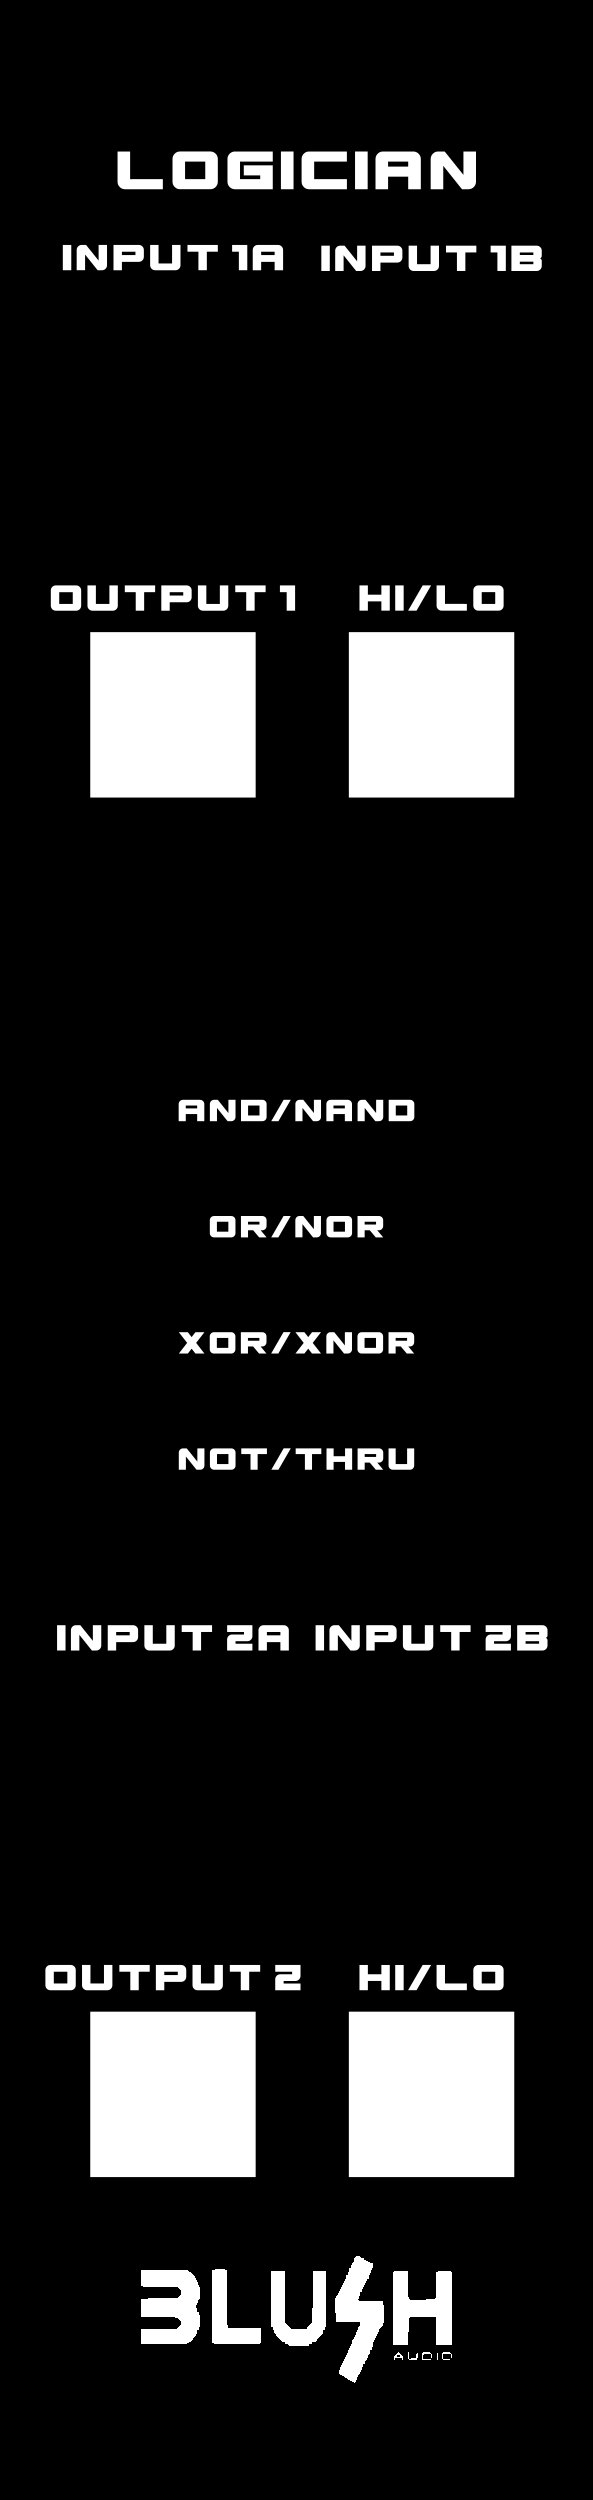
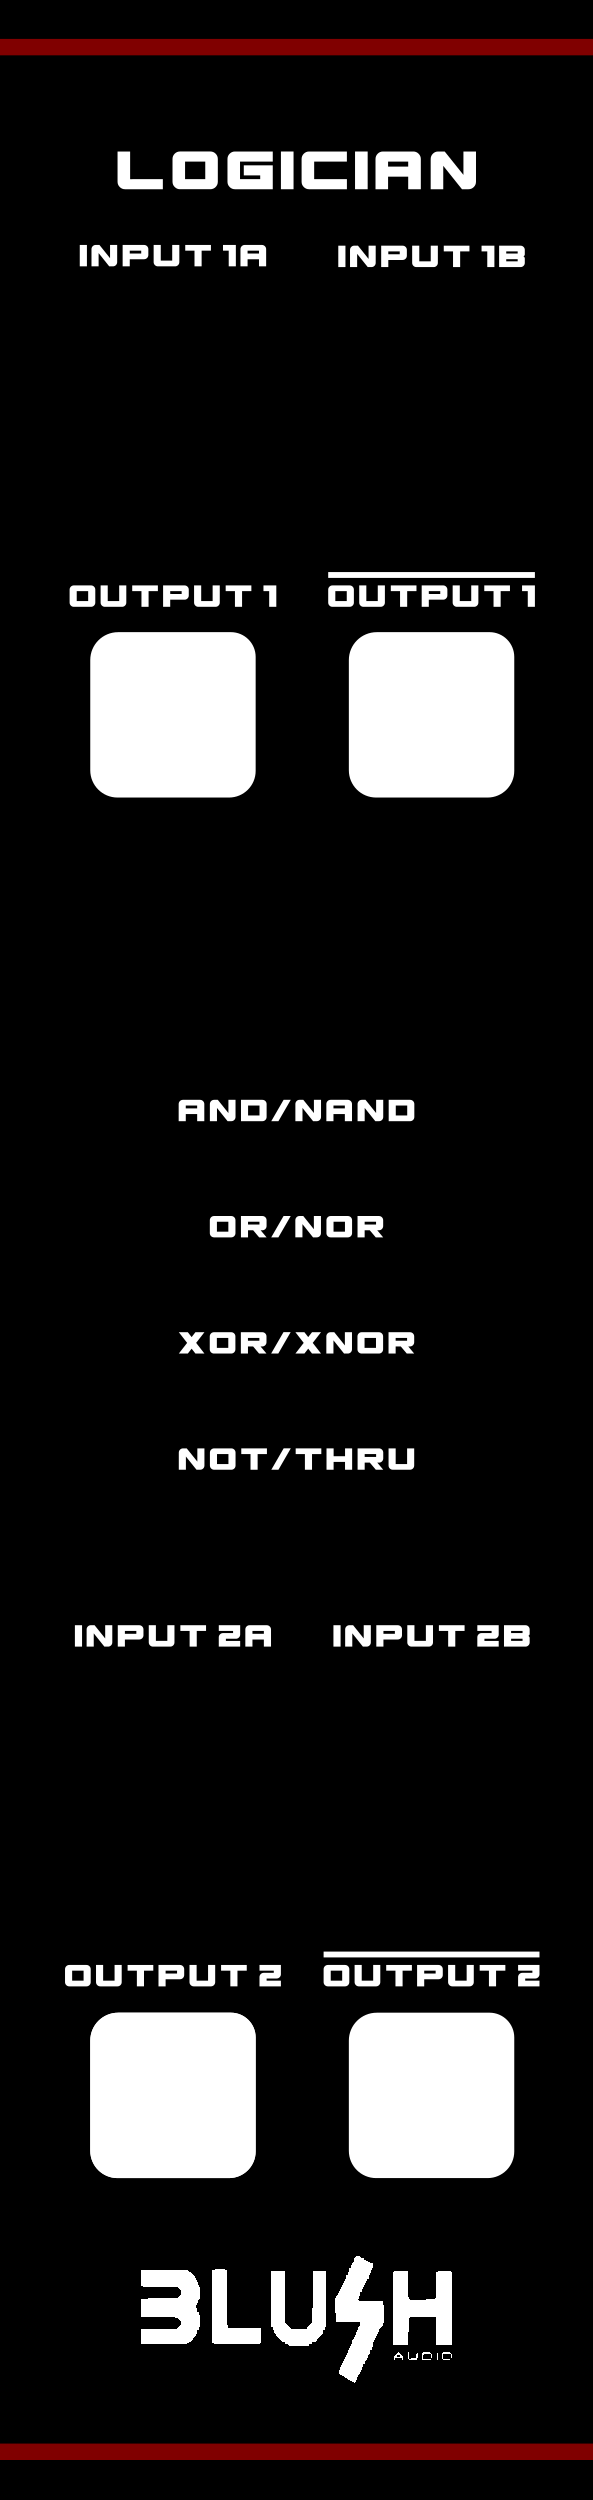
<svg xmlns="http://www.w3.org/2000/svg" width="30.48mm" height="128.5mm" viewBox="0 0 30.48 128.5" version="1.1" id="svg8">
-   <defs id="defs2" />
+   <defs id="defs2">
+     </defs>
  <g id="layer1" transform="translate(0,-168.5)" style="display:inline">
    <rect style="display:inline;opacity:1;vector-effect:none;fill:#000000;fill-opacity:1;fill-rule:evenodd;stroke:none;stroke-width:0.649;stroke-linecap:butt;stroke-linejoin:miter;stroke-miterlimit:4;stroke-dasharray:none;stroke-dashoffset:0;stroke-opacity:1;paint-order:normal" id="rect420" width="30.48" height="128.5" x="5.9211732e-17" y="168.5" />
-     <rect style="fill:#ffffff;stroke-width:0.248" id="rect30896" width="8.502" height="8.502" x="4.639" y="200.992" />
-     <rect style="fill:#ffffff;stroke-width:0.248" id="rect31060" width="8.502" height="8.502" x="4.639" y="271.9" />
-     <rect style="fill:#ffffff;stroke-width:0.248" id="rect208" width="8.502" height="8.502" x="17.931" y="200.992" />
-     <rect style="fill:#ffffff;stroke-width:0.248" id="rect210" width="8.502" height="8.502" x="17.931" y="271.9" />
+     <path style="fill:#ffffff;stroke-width:0.248" id="rect30896" width="8.502" height="8.502" x="4.639" y="200.992" d="m 6.072,200.992 h 5.795 a 1.274,1.274 45 0 1 1.274,1.274 v 5.858 a 1.37,1.37 135 0 1 -1.37,1.37 H 6.04 a 1.401,1.401 45 0 1 -1.401,-1.401 v -5.667 a 1.433,1.433 135 0 1 1.433,-1.433 z" />
+     <path style="fill:#ffffff;stroke-width:0.248" id="path416" width="8.502" height="8.502" x="17.931" y="200.992" d="m 19.364,200.992 h 5.795 a 1.274,1.274 45 0 1 1.274,1.274 v 5.858 a 1.37,1.37 135 0 1 -1.37,1.37 h -5.731 a 1.401,1.401 45 0 1 -1.401,-1.401 v -5.667 a 1.433,1.433 135 0 1 1.433,-1.433 z" />
+     <path style="fill:#ffffff;stroke-width:0.248" id="path869" width="8.502" height="8.502" x="4.639" y="271.952" d="m 6.072,271.952 h 5.795 a 1.274,1.274 45 0 1 1.274,1.274 v 5.858 a 1.37,1.37 135 0 1 -1.37,1.37 H 6.04 a 1.401,1.401 45 0 1 -1.401,-1.401 v -5.667 a 1.433,1.433 135 0 1 1.433,-1.433 z" />
+     <path style="fill:#ffffff;stroke-width:0.248" id="path875" width="8.502" height="8.502" x="4.639" y="271.952" d="m 6.072,271.952 h 5.795 a 1.274,1.274 45 0 1 1.274,1.274 v 5.858 a 1.37,1.37 135 0 1 -1.37,1.37 H 6.04 a 1.401,1.401 45 0 1 -1.401,-1.401 v -5.667 a 1.433,1.433 135 0 1 1.433,-1.433 z" />
+     <path style="fill:#ffffff;stroke-width:0.248" id="path883" width="8.502" height="8.502" x="17.931" y="271.952" d="m 19.364,271.952 h 5.795 a 1.274,1.274 45 0 1 1.274,1.274 v 5.858 a 1.37,1.37 135 0 1 -1.37,1.37 h -5.731 a 1.401,1.401 45 0 1 -1.401,-1.401 v -5.667 a 1.433,1.433 135 0 1 1.433,-1.433 z" />
+     <rect style="fill:#800000;stroke:#800000;stroke-width:0.236" id="rect1043" width="30.244" height="0.608" x="0.118" y="170.618" />
+     <rect style="fill:#800000;stroke:#800000;stroke-width:0.236" id="rect1391" width="30.244" height="0.608" x="0.118" y="294.218" />
+     <rect style="fill:#ffffff;stroke:#ffffff;stroke-width:0.109" id="rect5835" width="10.515" height="0.191" x="16.924" y="197.959" />
+     <rect style="fill:#ffffff;stroke:#ffffff;stroke-width:0.111" id="rect5977" width="10.985" height="0.189" x="16.689" y="268.867" />
  </g>
  <g id="layer3" style="display:inline">
    <g aria-label="AND/NAND" id="text3177" style="font-size:1.764px;line-height:1.25;font-family:Excluded;-inkscape-font-specification:'Excluded, Normal';stroke-width:0.265" transform="matrix(1.131794,0,0,1.131794,-2.008549,-6.85131)">
      <path d="m 10.859,56.002 q 0.079,0 0.136,0.056 0.058,0.056 0.058,0.138 v 0.776 H 10.729 v -0.323 h -0.517 v 0.323 H 9.889 v -0.776 q 0,-0.081 0.056,-0.138 0.056,-0.056 0.138,-0.056 z m -0.131,0.388 v -0.129 h -0.517 v 0.129 z" style="fill:#ffffff" id="path25748" />
      <path d="m 12.471,56.002 v 0.776 q 0,0.081 -0.056,0.138 -0.056,0.056 -0.138,0.056 h -0.166 l -0.482,-0.601 v 0.601 h -0.323 v -0.776 q 0,-0.081 0.056,-0.138 0.056,-0.056 0.138,-0.056 h 0.166 l 0.482,0.601 v -0.601 z" style="fill:#ffffff" id="path25750" />
      <path d="m 13.689,56.002 q 0.081,0 0.138,0.056 0.056,0.056 0.056,0.138 v 0.582 q 0,0.081 -0.056,0.138 -0.056,0.056 -0.138,0.056 h -0.97 v -0.97 z m -0.129,0.711 v -0.452 h -0.519 v 0.452 z" style="fill:#ffffff" id="path25752" />
      <path d="m 14.98,56 -0.561,0.972 h -0.325 l 0.561,-0.972 z" style="fill:#ffffff" id="path25754" />
      <path d="m 16.354,56.002 v 0.776 q 0,0.081 -0.056,0.138 -0.056,0.056 -0.138,0.056 H 15.994 L 15.512,56.37 v 0.601 h -0.323 v -0.776 q 0,-0.081 0.056,-0.138 0.056,-0.056 0.138,-0.056 h 0.166 l 0.482,0.601 v -0.601 z" style="fill:#ffffff" id="path25756" />
      <path d="m 17.567,56.002 q 0.079,0 0.136,0.056 0.058,0.056 0.058,0.138 v 0.776 h -0.325 v -0.323 h -0.517 v 0.323 h -0.323 v -0.776 q 0,-0.081 0.056,-0.138 0.056,-0.056 0.138,-0.056 z m -0.131,0.388 v -0.129 h -0.517 v 0.129 z" style="fill:#ffffff" id="path25758" />
      <path d="m 19.179,56.002 v 0.776 q 0,0.081 -0.056,0.138 -0.056,0.056 -0.138,0.056 h -0.166 l -0.482,-0.601 v 0.601 h -0.323 v -0.776 q 0,-0.081 0.056,-0.138 0.056,-0.056 0.138,-0.056 h 0.166 l 0.482,0.601 v -0.601 z" style="fill:#ffffff" id="path25760" />
      <path d="m 20.397,56.002 q 0.081,0 0.138,0.056 0.056,0.056 0.056,0.138 v 0.582 q 0,0.081 -0.056,0.138 -0.056,0.056 -0.138,0.056 h -0.97 v -0.97 z m -0.129,0.711 v -0.452 h -0.519 v 0.452 z" style="fill:#ffffff" id="path25762" />
    </g>
    <path d="m 18.247,284.544 c -0.035,0.042 -0.063,0.107 -0.063,0.145 0,0.038 -0.013,0.069 -0.029,0.07 -0.034,0 -0.123,0.201 -0.123,0.277 v 0.054 h -0.038 -0.038 v 0.083 0.083 h -0.038 -0.038 v 0.083 0.083 h -0.038 -0.038 v 0.061 c 0,0.034 -0.037,0.131 -0.082,0.217 -0.045,0.086 -0.147,0.294 -0.226,0.461 -0.079,0.167 -0.171,0.337 -0.204,0.377 l -0.06,0.073 0.01,0.616 0.011,0.617 0.637,0.011 0.637,0.011 -0.025,0.113 c -0.014,0.062 -0.04,0.119 -0.057,0.127 -0.018,0.008 -0.032,0.05 -0.032,0.093 v 0.079 h -0.038 -0.038 v 0.058 c 0,0.069 -0.158,0.412 -0.199,0.432 -0.016,0.008 -0.029,0.038 -0.029,0.067 0,0.029 -0.068,0.198 -0.152,0.375 -0.084,0.177 -0.152,0.347 -0.152,0.378 0,0.031 -0.013,0.056 -0.029,0.056 -0.016,0 -0.06,0.07 -0.097,0.155 -0.038,0.085 -0.11,0.239 -0.161,0.342 -0.095,0.192 -0.11,0.276 -0.07,0.39 l 0.023,0.066 h 0.064 c 0.035,0 0.081,0.016 0.1,0.036 0.052,0.051 0.55,0.337 0.588,0.337 0.034,0 0.151,-0.234 0.151,-0.302 0,-0.022 0.03,-0.071 0.067,-0.108 0.086,-0.087 0.161,-0.234 0.161,-0.314 v -0.063 h 0.038 0.038 v -0.083 -0.083 h 0.038 0.038 v -0.083 -0.083 h 0.035 c 0.041,0 0.155,-0.234 0.155,-0.317 v -0.056 h 0.038 0.038 v -0.083 -0.083 h 0.038 0.038 v -0.083 -0.083 h 0.038 0.038 v -0.097 -0.097 l 0.189,-0.405 0.189,-0.405 0.08,-0.076 0.08,-0.076 0.01,-0.406 c 0.005,-0.223 0.003,-0.494 -0.007,-0.603 l -0.017,-0.197 h -0.596 -0.597 l -0.04,-0.043 -0.04,-0.043 0.018,-0.101 0.018,-0.101 h 0.034 0.034 v -0.083 -0.083 h 0.038 0.038 l 0.004,-0.072 c 0.003,-0.04 0.053,-0.166 0.114,-0.279 0.061,-0.114 0.121,-0.24 0.134,-0.279 0.013,-0.04 0.039,-0.072 0.057,-0.072 h 0.034 v -0.058 c 0,-0.032 0.051,-0.164 0.114,-0.294 l 0.114,-0.236 v -0.099 -0.099 h -0.076 -0.076 v -0.031 c 0,-0.037 -0.185,-0.135 -0.255,-0.135 h -0.051 l -0.022,-0.062 -0.022,-0.062 h -0.07 c -0.038,0 -0.08,-0.018 -0.093,-0.041 l -0.023,-0.041 h -0.087 -0.087 l -0.063,0.076 m -7.292,0.615 -0.067,0.019 v 1.876 1.876 l 0.119,0.026 0.119,0.026 H 12.195 13.264 l 0.087,-0.025 0.087,-0.025 -0.011,-0.378 -0.011,-0.378 -0.841,-0.011 -0.841,-0.011 -0.023,-0.092 -0.023,-0.092 v -1.393 -1.393 l -0.06,-0.025 c -0.068,-0.028 -0.569,-0.026 -0.671,0.003 m -3.698,0.068 c -0.011,0.03 -0.014,0.221 -0.008,0.424 l 0.011,0.369 0.924,0.011 0.924,0.011 0.093,0.101 0.093,0.101 v 0.087 0.087 l -0.093,0.101 -0.093,0.101 -0.924,0.011 -0.924,0.011 v 0.476 0.476 l 0.929,0.011 0.929,0.011 0.087,0.089 0.087,0.089 v 0.084 0.084 l -0.102,0.116 -0.102,0.116 H 8.165 7.24 l 0.011,0.383 0.011,0.383 1.157,0.011 1.157,0.011 0.116,-0.06 c 0.185,-0.096 0.439,-0.433 0.439,-0.582 v -0.063 h 0.038 0.038 v -0.083 -0.083 h 0.038 0.038 v -0.31 -0.311 h -0.038 -0.038 v -0.083 -0.083 h -0.038 -0.038 v -0.063 c 0,-0.035 -0.021,-0.102 -0.047,-0.15 l -0.048,-0.088 0.048,-0.019 c 0.026,-0.01 0.047,-0.041 0.047,-0.069 0,-0.073 0.09,-0.273 0.123,-0.274 h 0.029 v -0.284 -0.284 l -0.151,-0.32 -0.151,-0.32 -0.104,-0.09 c -0.057,-0.049 -0.145,-0.113 -0.195,-0.141 l -0.091,-0.052 H 8.434 7.278 l -0.019,0.055 m 6.719,0.014 -0.047,0.021 v 1.402 1.402 l 0.038,0.026 0.038,0.026 v 0.08 0.08 h 0.038 0.038 v 0.062 0.062 l 0.225,0.249 0.225,0.249 h 0.06 0.06 v 0.041 0.041 h 0.074 0.074 l 0.023,0.041 0.023,0.041 h 0.508 0.508 l 0.023,-0.041 0.023,-0.041 h 0.074 0.074 v -0.041 -0.041 h 0.063 0.063 l 0.222,-0.255 0.222,-0.255 v -0.056 -0.056 h 0.038 0.038 v -0.083 -0.083 h 0.038 0.038 v -1.428 -1.428 l -0.086,-0.024 c -0.047,-0.013 -0.206,-0.018 -0.351,-0.011 l -0.265,0.012 -0.01,1.31 -0.01,1.31 -0.156,0.17 -0.156,0.17 h -0.39 -0.39 l -0.157,-0.166 -0.157,-0.166 v -1.3 -1.3 l -0.06,-0.025 c -0.071,-0.03 -0.546,-0.028 -0.614,0.003 m 6.307,0.003 -0.086,0.018 0.01,1.891 0.01,1.891 h 0.38 0.38 l 0.019,-0.69 0.019,-0.69 0.032,-0.034 0.032,-0.034 0.499,-0.014 0.499,-0.014 0.162,0.027 0.162,0.026 0.01,0.712 0.01,0.712 h 0.399 0.399 l 0.01,-1.889 0.01,-1.889 -0.119,-0.026 c -0.066,-0.014 -0.21,-0.026 -0.321,-0.026 h -0.202 l -0.097,0.04 -0.097,0.04 -0.01,0.695 -0.01,0.695 -0.646,0.011 -0.646,0.011 -0.048,-0.071 -0.048,-0.071 v -0.65 -0.65 l -0.086,-0.025 c -0.094,-0.027 -0.491,-0.025 -0.627,0.003 m 0.073,4.29 -0.12,0.135 v 0.079 0.079 l 0.046,-0.05 0.046,-0.05 h 0.163 0.163 v 0.041 c 0,0.023 0.017,0.041 0.038,0.041 h 0.038 v -0.072 -0.072 l -0.126,-0.133 -0.126,-0.133 -0.12,0.135 m 0.601,0.01 v 0.148 l 0.054,0.059 0.054,0.059 h 0.16 0.16 l 0.05,-0.072 0.05,-0.072 v -0.111 -0.111 l -0.036,-0.024 -0.036,-0.024 -0.012,0.156 -0.012,0.156 -0.18,0.013 -0.18,0.013 v -0.168 -0.168 h -0.038 -0.038 v 0.148 m 0.747,-0.12 c -0.014,0.015 -0.025,0.108 -0.025,0.207 v 0.179 h 0.212 0.212 l 0.054,-0.059 0.054,-0.059 v -0.089 -0.089 l -0.054,-0.059 -0.054,-0.059 h -0.186 c -0.102,0 -0.198,0.012 -0.212,0.028 m 0.735,0.179 v 0.212 l 0.038,-0.026 0.038,-0.026 v -0.161 -0.161 l -0.038,-0.026 -0.038,-0.026 v 0.212 m 0.313,-0.145 -0.048,0.059 v 0.087 0.087 l 0.054,0.059 0.054,0.059 h 0.157 0.157 l 0.054,-0.059 0.054,-0.059 v -0.089 -0.089 l -0.054,-0.059 -0.054,-0.059 -0.164,0.003 -0.164,0.003 -0.048,0.059 m -2.175,0.163 c 0,0.013 -0.043,0.024 -0.095,0.024 h -0.095 v -0.033 c 0,-0.018 0.02,-0.054 0.043,-0.08 l 0.043,-0.047 0.052,0.057 c 0.029,0.031 0.052,0.067 0.052,0.08 m 1.558,-0.018 v 0.124 h -0.19 -0.19 v -0.097 c 0,-0.133 0.026,-0.152 0.215,-0.152 h 0.165 v 0.124 m 1.026,0 v 0.124 h -0.19 -0.19 v -0.124 -0.124 h 0.19 0.19 v 0.124" id="gge1502" stroke="none" layerid="3" style="display:inline;fill:#ffffff;fill-opacity:1;stroke:none;stroke-width:0.254;stroke-linecap:round;stroke-linejoin:round;shape-rendering:crispEdges" transform="translate(0,-168.5)" />
    <g aria-label="Logician" id="text850" style="font-size:3.528px;line-height:1.25;font-family:Excluded;-inkscape-font-specification:'Excluded, Normal';display:inline;fill:#ffffff;stroke-width:0.265" transform="translate(-0.3348025,-164.1498)">
      <path d="m 8.705,173.358 v 0.519 H 6.765 q -0.162,0 -0.275,-0.113 -0.113,-0.113 -0.113,-0.275 v -1.552 h 0.646 v 1.422 z" style="font-size:3.528px" id="path6888" />
      <path d="m 10.885,173.358 v -0.903 H 9.847 v 0.903 z m 0.258,-1.422 q 0.162,0 0.275,0.113 0.113,0.113 0.113,0.275 v 1.164 q 0,0.162 -0.113,0.275 -0.113,0.113 -0.275,0.113 H 9.59 q -0.162,0 -0.275,-0.113 -0.113,-0.113 -0.113,-0.275 v -1.164 q 0,-0.162 0.113,-0.275 0.113,-0.113 0.275,-0.113 z" style="font-size:3.528px" id="path6890" />
      <path d="m 12.672,172.455 v 0.903 h 1.037 v -0.194 H 12.866 v -0.515 h 1.489 v 1.228 h -1.94 q -0.162,0 -0.275,-0.113 -0.113,-0.113 -0.113,-0.275 v -1.164 q 0,-0.162 0.113,-0.275 0.113,-0.113 0.275,-0.113 h 1.94 v 0.519 z" style="font-size:3.528px" id="path6892" />
      <path d="m 14.774,173.877 v -1.94 h 0.649 v 1.94 z" style="font-size:3.528px" id="path6894" />
      <path d="m 16.483,172.455 v 0.903 h 1.683 v 0.519 H 16.225 q -0.162,0 -0.275,-0.113 -0.113,-0.113 -0.113,-0.275 v -1.164 q 0,-0.162 0.113,-0.275 0.113,-0.113 0.275,-0.113 h 1.94 v 0.519 z" style="font-size:3.528px" id="path6896" />
      <path d="m 18.584,173.877 v -1.94 h 0.649 v 1.94 z" style="font-size:3.528px" id="path6898" />
      <path d="m 21.577,171.937 q 0.159,0 0.272,0.113 0.116,0.113 0.116,0.275 v 1.552 h -0.649 v -0.646 h -1.034 v 0.646 h -0.646 v -1.552 q 0,-0.162 0.113,-0.275 0.113,-0.113 0.275,-0.113 z m -0.261,0.776 v -0.258 h -1.034 v 0.258 z" style="font-size:3.528px" id="path6900" />
      <path d="m 24.801,171.937 v 1.552 q 0,0.162 -0.113,0.275 -0.113,0.113 -0.275,0.113 h -0.332 l -0.963,-1.203 v 1.203 h -0.646 v -1.552 q 0,-0.162 0.113,-0.275 0.113,-0.113 0.275,-0.113 h 0.332 l 0.963,1.203 v -1.203 z" style="font-size:3.528px" id="path6902" />
    </g>
-     <g aria-label="Input 1A" id="text9066" style="font-size:2.469px;line-height:1.25;font-family:Excluded;-inkscape-font-specification:'Excluded, Normal';display:inline;fill:#ffffff;stroke-width:0.265" transform="matrix(0.957121,0,0,0.957121,-2.899453,-172.384)">
+     <g aria-label="Input 1A" id="text9066" style="font-size:2.469px;line-height:1.25;font-family:Excluded;-inkscape-font-specification:'Excluded, Normal';display:inline;fill:#ffffff;stroke-width:0.265" transform="matrix(0.8098716,0,0,0.8098716,-1.08569,-143.9265)">
      <path d="m 6.403,194.619 v -1.358 h 0.454 v 1.358 z" style="font-size:2.469px" id="path12895" />
      <path d="m 8.777,193.261 v 1.087 q 0,0.114 -0.079,0.193 -0.079,0.079 -0.193,0.079 H 8.273 L 7.599,193.777 v 0.842 H 7.147 v -1.087 q 0,-0.114 0.079,-0.193 0.079,-0.079 0.193,-0.079 h 0.232 l 0.674,0.842 v -0.842 z" style="font-size:2.469px" id="path12897" />
      <path d="m 10.483,193.261 q 0.114,0 0.193,0.079 0.079,0.079 0.079,0.193 v 0.363 q 0,0.111 -0.079,0.193 -0.079,0.079 -0.193,0.079 H 9.576 v 0.452 H 9.124 v -1.358 z m -0.18,0.543 V 193.624 H 9.576 v 0.18 z" style="font-size:2.469px" id="path12899" />
      <path d="m 12.722,193.261 v 1.087 q 0,0.114 -0.079,0.193 -0.079,0.079 -0.193,0.079 H 11.364 q -0.114,0 -0.193,-0.079 -0.079,-0.079 -0.079,-0.193 v -1.087 h 0.452 v 0.995 h 0.726 v -0.995 z" style="font-size:2.469px" id="path12901" />
      <path d="m 14.727,193.261 v 0.363 h -0.59 v 0.995 h -0.452 v -0.995 h -0.588 v -0.363 z" style="font-size:2.469px" id="path12903" />
      <path d="m 16.309,193.261 v 1.358 h -0.452 v -0.995 h -0.363 v -0.363 z" style="font-size:2.469px" id="path12905" />
      <path d="m 17.961,193.261 q 0.111,0 0.19,0.079 0.081,0.079 0.081,0.193 v 1.087 h -0.454 v -0.452 h -0.724 v 0.452 h -0.452 v -1.087 q 0,-0.114 0.079,-0.193 0.079,-0.079 0.193,-0.079 z m -0.183,0.543 v -0.18 h -0.724 v 0.18 z" style="font-size:2.469px" id="path12907" />
    </g>
-     <g aria-label="Input 1B" id="text15010" style="font-size:2.469px;line-height:1.25;font-family:Excluded;-inkscape-font-specification:'Excluded, Normal';fill:#ffffff;stroke-width:0.265" transform="matrix(0.9571506,0,0,0.9571506,0.9504724,0.5410929)">
+     <g aria-label="Input 1B" id="text15010" style="font-size:2.469px;line-height:1.25;font-family:Excluded;-inkscape-font-specification:'Excluded, Normal';fill:#ffffff;stroke-width:0.265" transform="matrix(0.8098966,0,0,0.8098966,4.216811,2.400583)">
      <path d="m 16.263,13.986 v -1.358 h 0.454 v 1.358 z" id="path31112" />
      <path d="m 18.637,12.628 v 1.087 q 0,0.114 -0.079,0.193 -0.079,0.079 -0.193,0.079 h -0.232 l -0.674,-0.842 v 0.842 H 17.007 V 12.899 q 0,-0.114 0.079,-0.193 0.079,-0.079 0.193,-0.079 h 0.232 l 0.674,0.842 v -0.842 z" id="path31114" />
      <path d="m 20.343,12.628 q 0.114,0 0.193,0.079 0.079,0.079 0.079,0.193 v 0.363 q 0,0.111 -0.079,0.193 -0.079,0.079 -0.193,0.079 h -0.906 v 0.452 h -0.452 v -1.358 z m -0.18,0.543 v -0.18 h -0.726 v 0.18 z" id="path31116" />
      <path d="m 22.582,12.628 v 1.087 q 0,0.114 -0.079,0.193 -0.079,0.079 -0.193,0.079 h -1.087 q -0.114,0 -0.193,-0.079 -0.079,-0.079 -0.079,-0.193 v -1.087 h 0.452 v 0.995 H 22.13 v -0.995 z" id="path31118" />
      <path d="m 24.587,12.628 v 0.363 h -0.59 v 0.995 h -0.452 v -0.995 h -0.588 v -0.363 z" id="path31120" />
      <path d="m 26.17,12.628 v 1.358 h -0.452 v -0.995 h -0.363 v -0.363 z" id="path31122" />
      <path d="m 27.828,12.628 q 0.114,0 0.193,0.079 0.079,0.079 0.079,0.193 v 0.279 q 0,0.04 -0.027,0.079 -0.025,0.037 -0.064,0.049 0.04,0.012 0.064,0.052 0.027,0.037 0.027,0.077 v 0.279 q 0,0.114 -0.079,0.193 -0.079,0.079 -0.193,0.079 h -1.358 v -1.358 z m -0.18,0.995 v -0.136 h -0.726 v 0.136 z m 0,-0.496 v -0.136 h -0.726 v 0.136 z" id="path31124" />
    </g>
-     <g aria-label="Hi/Lo" id="text19086" style="font-size:2.469px;line-height:1.25;font-family:Excluded;-inkscape-font-specification:'Excluded, Normal';fill:#ffffff;stroke-width:0.265" transform="matrix(0.955418,0,0,0.955418,0.988905,1.341376)">
-       <path d="m 19.934,30.09 v 1.358 h -0.452 v -0.499 h -0.726 v 0.499 h -0.452 v -1.358 h 0.452 v 0.499 h 0.726 v -0.499 z" id="path31127" />
-       <path d="m 20.227,31.448 v -1.358 h 0.454 v 1.358 z" id="path31129" />
-       <path d="m 22.159,30.088 -0.785,1.361 h -0.454 l 0.785,-1.361 z" id="path31131" />
-       <path d="m 24.082,31.085 v 0.363 h -1.358 q -0.114,0 -0.193,-0.079 -0.079,-0.079 -0.079,-0.193 v -1.087 h 0.452 v 0.995 z" id="path31133" />
-       <path d="m 25.607,31.085 v -0.632 h -0.726 v 0.632 z m 0.18,-0.995 q 0.114,0 0.193,0.079 0.079,0.079 0.079,0.193 v 0.815 q 0,0.114 -0.079,0.193 -0.079,0.079 -0.193,0.079 h -1.087 q -0.114,0 -0.193,-0.079 -0.079,-0.079 -0.079,-0.193 v -0.815 q 0,-0.114 0.079,-0.193 0.079,-0.079 0.193,-0.079 z" id="path31135" />
-     </g>
-     <g aria-label="Output 1" id="text22428" style="font-size:2.469px;line-height:1.25;font-family:Excluded;-inkscape-font-specification:'Excluded, Normal';fill:#ffffff;stroke-width:0.265" transform="matrix(0.9571548,0,0,0.9571548,0.3808938,1.289224)">
+     <g aria-label="Output 1" id="text22428" style="font-size:2.469px;line-height:1.25;font-family:Excluded;-inkscape-font-specification:'Excluded, Normal';fill:#ffffff;stroke-width:0.265" transform="matrix(0.8099002,0,0,0.8099002,1.689988,5.720158)">
      <path d="M 3.509,31.085 V 30.453 H 2.783 v 0.632 z m 0.18,-0.995 q 0.114,0 0.193,0.079 0.079,0.079 0.079,0.193 v 0.815 q 0,0.114 -0.079,0.193 -0.079,0.079 -0.193,0.079 H 2.603 q -0.114,0 -0.193,-0.079 -0.079,-0.079 -0.079,-0.193 v -0.815 q 0,-0.114 0.079,-0.193 0.079,-0.079 0.193,-0.079 z" id="path31138" />
      <path d="m 5.929,30.09 v 1.087 q 0,0.114 -0.079,0.193 -0.079,0.079 -0.193,0.079 H 4.571 q -0.114,0 -0.193,-0.079 -0.079,-0.079 -0.079,-0.193 v -1.087 h 0.452 v 0.995 H 5.477 v -0.995 z" id="path31140" />
      <path d="m 7.933,30.09 v 0.363 H 7.343 v 0.995 H 6.891 V 30.453 H 6.304 v -0.363 z" id="path31142" />
      <path d="m 9.622,30.09 q 0.114,0 0.193,0.079 0.079,0.079 0.079,0.193 v 0.363 q 0,0.111 -0.079,0.193 -0.079,0.079 -0.193,0.079 H 8.716 v 0.452 H 8.264 V 30.09 Z M 9.442,30.634 V 30.453 H 8.716 v 0.18 z" id="path31144" />
      <path d="m 11.861,30.09 v 1.087 q 0,0.114 -0.079,0.193 -0.079,0.079 -0.193,0.079 h -1.087 q -0.114,0 -0.193,-0.079 -0.079,-0.079 -0.079,-0.193 v -1.087 h 0.452 v 0.995 h 0.726 v -0.995 z" id="path31146" />
      <path d="m 13.866,30.09 v 0.363 h -0.59 v 0.995 h -0.452 v -0.995 h -0.588 v -0.363 z" id="path31148" />
      <path d="m 15.449,30.09 v 1.358 h -0.452 v -0.995 h -0.363 v -0.363 z" id="path31150" />
    </g>
-     <g aria-label="Input 2A" id="text24828" style="font-size:2.469px;line-height:1.25;font-family:Excluded;-inkscape-font-specification:'Excluded, Normal';fill:#ffffff;stroke-width:0.265" transform="matrix(0.9571548,0,0,0.9571548,0.3808948,3.579124)">
+     <g aria-label="Input 2A" id="text24828" style="font-size:2.469px;line-height:1.25;font-family:Excluded;-inkscape-font-specification:'Excluded, Normal';fill:#ffffff;stroke-width:0.265" transform="matrix(0.8099002,0,0,0.8099002,1.689989,15.88021)">
      <path d="m 2.667,84.894 v -1.358 h 0.454 v 1.358 z" id="path31153" />
      <path d="m 5.04,83.536 v 1.087 q 0,0.114 -0.079,0.193 -0.079,0.079 -0.193,0.079 H 4.537 L 3.863,84.052 v 0.842 H 3.411 v -1.087 q 0,-0.114 0.079,-0.193 0.079,-0.079 0.193,-0.079 h 0.232 l 0.674,0.842 v -0.842 z" id="path31155" />
      <path d="m 6.746,83.536 q 0.114,0 0.193,0.079 0.079,0.079 0.079,0.193 v 0.363 q 0,0.111 -0.079,0.193 -0.079,0.079 -0.193,0.079 H 5.84 v 0.452 H 5.388 V 83.536 Z M 6.566,84.079 V 83.899 H 5.84 v 0.18 z" id="path31157" />
      <path d="m 8.986,83.536 v 1.087 q 0,0.114 -0.079,0.193 -0.079,0.079 -0.193,0.079 H 7.627 q -0.114,0 -0.193,-0.079 -0.079,-0.079 -0.079,-0.193 v -1.087 h 0.452 v 0.995 h 0.726 v -0.995 z" id="path31159" />
      <path d="m 10.99,83.536 v 0.363 H 10.4 v 0.995 H 9.948 V 83.899 H 9.36 v -0.363 z" id="path31161" />
      <path d="m 13.156,83.536 v 0.588 q 0,0.114 -0.081,0.193 -0.079,0.079 -0.19,0.079 h -0.635 v 0.136 h 0.906 v 0.363 h -1.358 v -0.588 q 0,-0.114 0.079,-0.193 0.079,-0.079 0.193,-0.079 h 0.635 v -0.136 h -0.906 v -0.363 z" id="path31163" />
      <path d="m 14.842,83.536 q 0.111,0 0.19,0.079 0.081,0.079 0.081,0.193 v 1.087 H 14.659 v -0.452 h -0.724 v 0.452 h -0.452 v -1.087 q 0,-0.114 0.079,-0.193 0.079,-0.079 0.193,-0.079 z m -0.183,0.543 v -0.18 h -0.724 v 0.18 z" id="path31165" />
    </g>
-     <g aria-label="Input 2B" id="text27816" style="font-size:2.469px;line-height:1.25;font-family:Excluded;-inkscape-font-specification:'Excluded, Normal';fill:#ffffff;stroke-width:0.265" transform="matrix(0.9571506,0,0,0.9571506,0.9504733,3.579477)">
+     <g aria-label="Input 2B" id="text27816" style="font-size:2.469px;line-height:1.25;font-family:Excluded;-inkscape-font-specification:'Excluded, Normal';fill:#ffffff;stroke-width:0.265" transform="matrix(0.8098966,0,0,0.8098966,4.216812,15.88051)">
      <path d="m 15.955,84.894 v -1.358 h 0.454 v 1.358 z" id="path31168" />
      <path d="m 18.328,83.536 v 1.087 q 0,0.114 -0.079,0.193 -0.079,0.079 -0.193,0.079 H 17.825 L 17.151,84.052 v 0.842 h -0.452 v -1.087 q 0,-0.114 0.079,-0.193 0.079,-0.079 0.193,-0.079 h 0.232 l 0.674,0.842 v -0.842 z" id="path31170" />
      <path d="m 20.034,83.536 q 0.114,0 0.193,0.079 0.079,0.079 0.079,0.193 v 0.363 q 0,0.111 -0.079,0.193 -0.079,0.079 -0.193,0.079 h -0.906 v 0.452 h -0.452 v -1.358 z m -0.18,0.543 v -0.18 h -0.726 v 0.18 z" id="path31172" />
      <path d="m 22.274,83.536 v 1.087 q 0,0.114 -0.079,0.193 -0.079,0.079 -0.193,0.079 h -1.087 q -0.114,0 -0.193,-0.079 -0.079,-0.079 -0.079,-0.193 V 83.536 H 21.096 v 0.995 h 0.726 v -0.995 z" id="path31174" />
      <path d="m 24.278,83.536 v 0.363 h -0.59 v 0.995 h -0.452 v -0.995 h -0.588 v -0.363 z" id="path31176" />
      <path d="m 26.444,83.536 v 0.588 q 0,0.114 -0.081,0.193 -0.079,0.079 -0.19,0.079 h -0.635 v 0.136 h 0.906 v 0.363 h -1.358 v -0.588 q 0,-0.114 0.079,-0.193 0.079,-0.079 0.193,-0.079 h 0.635 v -0.136 h -0.906 v -0.363 z" id="path31178" />
      <path d="m 28.137,83.536 q 0.114,0 0.193,0.079 0.079,0.079 0.079,0.193 v 0.279 q 0,0.04 -0.027,0.079 -0.025,0.037 -0.064,0.049 0.04,0.012 0.064,0.052 0.027,0.037 0.027,0.077 v 0.279 q 0,0.114 -0.079,0.193 -0.079,0.079 -0.193,0.079 h -1.358 v -1.358 z m -0.18,0.995 v -0.136 h -0.726 v 0.136 z m 0,-0.496 v -0.136 h -0.726 v 0.136 z" id="path31180" />
    </g>
-     <g aria-label="Output 2" id="text28832" style="font-size:2.469px;line-height:1.25;font-family:Excluded;-inkscape-font-specification:'Excluded, Normal';fill:#ffffff;stroke-width:0.265" transform="matrix(0.9571562,0,0,0.9571562,0.3808803,4.327167)">
+     <g aria-label="Output 2" id="text28832" style="font-size:2.469px;line-height:1.25;font-family:Excluded;-inkscape-font-specification:'Excluded, Normal';fill:#ffffff;stroke-width:0.265" transform="matrix(0.8099014,0,0,0.8099014,1.689976,19.19971)">
      <path d="M 3.218,101.994 V 101.362 H 2.492 v 0.632 z m 0.18,-0.995 q 0.114,0 0.193,0.079 0.079,0.079 0.079,0.193 v 0.815 q 0,0.114 -0.079,0.193 -0.079,0.079 -0.193,0.079 H 2.312 q -0.114,0 -0.193,-0.079 -0.079,-0.079 -0.079,-0.193 v -0.815 q 0,-0.114 0.079,-0.193 0.079,-0.079 0.193,-0.079 z" id="path31194" />
      <path d="m 5.637,100.999 v 1.087 q 0,0.114 -0.079,0.193 -0.079,0.079 -0.193,0.079 H 4.279 q -0.114,0 -0.193,-0.079 -0.079,-0.079 -0.079,-0.193 v -1.087 h 0.452 v 0.995 H 5.185 v -0.995 z" id="path31196" />
      <path d="m 7.642,100.999 v 0.363 H 7.052 v 0.995 H 6.6 V 101.362 H 6.012 v -0.363 z" id="path31198" />
      <path d="m 9.331,100.999 q 0.114,0 0.193,0.079 0.079,0.079 0.079,0.193 v 0.363 q 0,0.111 -0.079,0.193 -0.079,0.079 -0.193,0.079 H 8.424 v 0.452 H 7.972 V 100.999 Z M 9.15,101.542 V 101.362 H 8.424 v 0.18 z" id="path31200" />
      <path d="m 11.57,100.999 v 1.087 q 0,0.114 -0.079,0.193 -0.079,0.079 -0.193,0.079 H 10.212 q -0.114,0 -0.193,-0.079 -0.079,-0.079 -0.079,-0.193 v -1.087 h 0.452 v 0.995 h 0.726 v -0.995 z" id="path31202" />
      <path d="m 13.574,100.999 v 0.363 h -0.59 v 0.995 h -0.452 v -0.995 h -0.588 v -0.363 z" id="path31204" />
      <path d="m 15.74,100.999 v 0.588 q 0,0.114 -0.081,0.193 -0.079,0.079 -0.19,0.079 h -0.635 v 0.136 h 0.906 v 0.363 h -1.358 v -0.588 q 0,-0.114 0.079,-0.193 0.079,-0.079 0.193,-0.079 h 0.635 v -0.136 h -0.906 v -0.363 z" id="path31206" />
-     </g>
-     <g aria-label="Hi/Lo" id="text30826" style="font-size:2.469px;line-height:1.25;font-family:Excluded;-inkscape-font-specification:'Excluded, Normal';fill:#ffffff;stroke-width:0.265" transform="matrix(0.9554187,0,0,0.9554187,0.9888895,4.502599)">
-       <path d="m 19.934,101 v 1.358 h -0.452 v -0.499 h -0.726 v 0.499 h -0.452 v -1.358 h 0.452 v 0.499 h 0.726 v -0.499 z" id="path31183" />
-       <path d="m 20.227,102.358 v -1.358 h 0.454 v 1.358 z" id="path31185" />
-       <path d="m 22.159,100.997 -0.785,1.361 h -0.454 l 0.785,-1.361 z" id="path31187" />
-       <path d="m 24.082,101.995 v 0.363 h -1.358 q -0.114,0 -0.193,-0.079 -0.079,-0.079 -0.079,-0.193 v -1.087 h 0.452 v 0.995 z" id="path31189" />
-       <path d="m 25.607,101.995 v -0.632 h -0.726 v 0.632 z m 0.18,-0.995 q 0.114,0 0.193,0.079 0.079,0.079 0.079,0.193 v 0.815 q 0,0.114 -0.079,0.193 -0.079,0.079 -0.193,0.079 h -1.087 q -0.114,0 -0.193,-0.079 -0.079,-0.079 -0.079,-0.193 v -0.815 q 0,-0.114 0.079,-0.193 0.079,-0.079 0.193,-0.079 z" id="path31191" />
    </g>
    <g aria-label="OR/NOR" id="text14353" style="font-size:1.764px;line-height:1.25;font-family:Excluded;-inkscape-font-specification:'Excluded, Normal';stroke-width:0.265" transform="matrix(1.1318,0,0,1.1318,-2.008635,-6.398395)">
      <path d="m 12.145,61.589 v -0.452 h -0.519 v 0.452 z m 0.129,-0.711 q 0.081,0 0.138,0.056 0.056,0.056 0.056,0.138 v 0.582 q 0,0.081 -0.056,0.138 -0.056,0.056 -0.138,0.056 h -0.776 q -0.081,0 -0.138,-0.056 -0.056,-0.056 -0.056,-0.138 v -0.582 q 0,-0.081 0.056,-0.138 0.056,-0.056 0.138,-0.056 z" style="fill:#ffffff" id="path25765" />
      <path d="m 13.687,60.878 q 0.081,0 0.138,0.056 0.056,0.056 0.056,0.138 v 0.259 q 0,0.079 -0.056,0.138 -0.056,0.056 -0.138,0.056 h -0.076 l 0.27,0.323 h -0.337 l -0.272,-0.323 h -0.233 v 0.323 H 12.717 v -0.97 z m -0.129,0.388 v -0.129 h -0.519 v 0.129 z" style="fill:#ffffff" id="path25767" />
      <path d="m 14.978,60.876 -0.561,0.972 h -0.325 l 0.561,-0.972 z" style="fill:#ffffff" id="path25769" />
      <path d="m 16.351,60.878 v 0.776 q 0,0.081 -0.056,0.138 -0.056,0.056 -0.138,0.056 h -0.166 L 15.51,61.246 v 0.601 h -0.323 v -0.776 q 0,-0.081 0.056,-0.138 0.056,-0.056 0.138,-0.056 h 0.166 l 0.482,0.601 v -0.601 z" style="fill:#ffffff" id="path25771" />
      <path d="M 17.441,61.589 V 61.137 H 16.922 v 0.452 z m 0.129,-0.711 q 0.081,0 0.138,0.056 0.056,0.056 0.056,0.138 v 0.582 q 0,0.081 -0.056,0.138 -0.056,0.056 -0.138,0.056 h -0.776 q -0.081,0 -0.138,-0.056 -0.056,-0.056 -0.056,-0.138 v -0.582 q 0,-0.081 0.056,-0.138 0.056,-0.056 0.138,-0.056 z" style="fill:#ffffff" id="path25773" />
      <path d="m 18.982,60.878 q 0.081,0 0.138,0.056 0.056,0.056 0.056,0.138 v 0.259 q 0,0.079 -0.056,0.138 -0.056,0.056 -0.138,0.056 h -0.076 l 0.27,0.323 h -0.337 L 18.567,61.525 H 18.335 v 0.323 H 18.012 V 60.878 Z M 18.853,61.266 V 61.137 H 18.335 v 0.129 z" style="fill:#ffffff" id="path25775" />
    </g>
    <g aria-label="XOR/XNOR" id="text21297" style="font-size:1.764px;line-height:1.25;font-family:Excluded;-inkscape-font-specification:'Excluded, Normal';stroke-width:0.265" transform="matrix(1.131799,0,0,1.131799,-2.00862,-5.945062)">
      <path d="m 10.682,66.239 0.377,0.485 H 10.65 L 10.477,66.502 10.304,66.724 H 9.895 L 10.273,66.239 9.895,65.754 h 0.409 l 0.173,0.222 0.173,-0.222 h 0.409 z" style="fill:#ffffff" id="path25778" />
      <path d="m 12.142,66.465 v -0.452 h -0.519 v 0.452 z m 0.129,-0.711 q 0.081,0 0.138,0.056 0.056,0.056 0.056,0.138 v 0.582 q 0,0.081 -0.056,0.138 -0.056,0.056 -0.138,0.056 h -0.776 q -0.081,0 -0.138,-0.056 -0.056,-0.056 -0.056,-0.138 v -0.582 q 0,-0.081 0.056,-0.138 0.056,-0.056 0.138,-0.056 z" style="fill:#ffffff" id="path25780" />
      <path d="m 13.683,65.754 q 0.081,0 0.138,0.056 0.056,0.056 0.056,0.138 v 0.259 q 0,0.079 -0.056,0.138 -0.056,0.056 -0.138,0.056 h -0.076 L 13.877,66.724 H 13.54 L 13.269,66.401 H 13.036 V 66.724 h -0.323 v -0.97 z m -0.129,0.388 v -0.129 h -0.519 v 0.129 z" style="fill:#ffffff" id="path25782" />
      <path d="M 14.974,65.752 14.413,66.724 h -0.325 l 0.561,-0.972 z" style="fill:#ffffff" id="path25784" />
      <path d="m 15.977,66.239 0.377,0.485 H 15.945 L 15.772,66.502 15.599,66.724 h -0.409 l 0.377,-0.485 -0.377,-0.485 h 0.409 l 0.173,0.222 0.173,-0.222 h 0.409 z" style="fill:#ffffff" id="path25786" />
      <path d="m 17.76,65.754 v 0.776 q 0,0.081 -0.056,0.138 -0.056,0.056 -0.138,0.056 H 17.4 L 16.918,66.122 V 66.724 h -0.323 v -0.776 q 0,-0.081 0.056,-0.138 0.056,-0.056 0.138,-0.056 h 0.166 l 0.482,0.601 V 65.754 Z" style="fill:#ffffff" id="path25788" />
      <path d="m 18.85,66.465 v -0.452 h -0.519 v 0.452 z m 0.129,-0.711 q 0.081,0 0.138,0.056 0.056,0.056 0.056,0.138 v 0.582 q 0,0.081 -0.056,0.138 -0.056,0.056 -0.138,0.056 h -0.776 q -0.081,0 -0.138,-0.056 -0.056,-0.056 -0.056,-0.138 v -0.582 q 0,-0.081 0.056,-0.138 0.056,-0.056 0.138,-0.056 z" style="fill:#ffffff" id="path25790" />
      <path d="m 20.391,65.754 q 0.081,0 0.138,0.056 0.056,0.056 0.056,0.138 v 0.259 q 0,0.079 -0.056,0.138 -0.056,0.056 -0.138,0.056 h -0.076 l 0.27,0.323 h -0.337 l -0.272,-0.323 H 19.743 V 66.724 h -0.323 v -0.97 z m -0.129,0.388 v -0.129 h -0.519 v 0.129 z" style="fill:#ffffff" id="path25792" />
    </g>
    <g aria-label="NOT/Thru" id="text23725" style="font-size:1.764px;line-height:1.25;font-family:Excluded;-inkscape-font-specification:'Excluded, Normal';stroke-width:0.265" transform="matrix(1.1318,0,0,1.1318,-2.008635,-5.491888)">
      <path d="m 11.059,70.63 v 0.776 q 0,0.081 -0.056,0.138 -0.056,0.056 -0.138,0.056 H 10.699 l -0.482,-0.601 v 0.601 H 9.895 v -0.776 q 0,-0.081 0.056,-0.138 0.056,-0.056 0.138,-0.056 h 0.166 l 0.482,0.601 V 70.63 Z" style="fill:#ffffff" id="path25795" />
      <path d="m 12.149,71.341 v -0.452 h -0.519 v 0.452 z m 0.129,-0.711 q 0.081,0 0.138,0.056 0.056,0.056 0.056,0.138 v 0.582 q 0,0.081 -0.056,0.138 -0.056,0.056 -0.138,0.056 h -0.776 q -0.081,0 -0.138,-0.056 -0.056,-0.056 -0.056,-0.138 v -0.582 q 0,-0.081 0.056,-0.138 0.056,-0.056 0.138,-0.056 z" style="fill:#ffffff" id="path25797" />
      <path d="m 13.897,70.63 v 0.259 h -0.422 v 0.711 H 13.152 V 70.889 H 12.732 V 70.63 Z" style="fill:#ffffff" id="path25799" />
      <path d="m 14.981,70.628 -0.561,0.972 H 14.096 l 0.561,-0.972 z" style="fill:#ffffff" id="path25801" />
      <path d="m 16.367,70.63 v 0.259 h -0.422 v 0.711 H 15.622 V 70.889 H 15.203 V 70.63 Z" style="fill:#ffffff" id="path25803" />
      <path d="m 17.767,70.63 v 0.97 h -0.323 v -0.356 h -0.519 v 0.356 H 16.603 V 70.63 h 0.323 v 0.356 h 0.519 V 70.63 Z" style="fill:#ffffff" id="path25805" />
      <path d="m 18.985,70.63 q 0.081,0 0.138,0.056 0.056,0.056 0.056,0.138 v 0.259 q 0,0.079 -0.056,0.138 -0.056,0.056 -0.138,0.056 h -0.076 l 0.27,0.323 h -0.337 l -0.272,-0.323 h -0.233 v 0.323 H 18.015 V 70.63 Z m -0.129,0.388 v -0.129 h -0.519 v 0.129 z" style="fill:#ffffff" id="path25807" />
      <path d="m 20.585,70.63 v 0.776 q 0,0.081 -0.056,0.138 -0.056,0.056 -0.138,0.056 h -0.776 q -0.081,0 -0.138,-0.056 -0.056,-0.056 -0.056,-0.138 V 70.63 h 0.323 v 0.711 h 0.519 V 70.63 Z" style="fill:#ffffff" id="path25809" />
    </g>
+     <g aria-label="Output 1" id="g5811" style="font-size:2.469px;line-height:1.25;font-family:Excluded;-inkscape-font-specification:'Excluded, Normal';fill:#ffffff;stroke-width:0.265" transform="matrix(0.8099002,0,0,0.8099002,14.98165,5.720158)">
+       <path d="M 3.509,31.085 V 30.453 H 2.783 v 0.632 z m 0.18,-0.995 q 0.114,0 0.193,0.079 0.079,0.079 0.079,0.193 v 0.815 q 0,0.114 -0.079,0.193 -0.079,0.079 -0.193,0.079 H 2.603 q -0.114,0 -0.193,-0.079 -0.079,-0.079 -0.079,-0.193 v -0.815 q 0,-0.114 0.079,-0.193 0.079,-0.079 0.193,-0.079 z" id="path5797" />
+       <path d="m 5.929,30.09 v 1.087 q 0,0.114 -0.079,0.193 -0.079,0.079 -0.193,0.079 H 4.571 q -0.114,0 -0.193,-0.079 -0.079,-0.079 -0.079,-0.193 v -1.087 h 0.452 v 0.995 H 5.477 v -0.995 z" id="path5799" />
+       <path d="m 7.933,30.09 v 0.363 H 7.343 v 0.995 H 6.891 V 30.453 H 6.304 v -0.363 z" id="path5801" />
+       <path d="m 9.622,30.09 q 0.114,0 0.193,0.079 0.079,0.079 0.079,0.193 v 0.363 q 0,0.111 -0.079,0.193 -0.079,0.079 -0.193,0.079 H 8.716 v 0.452 H 8.264 V 30.09 Z M 9.442,30.634 V 30.453 H 8.716 v 0.18 z" id="path5803" />
+       <path d="m 11.861,30.09 v 1.087 q 0,0.114 -0.079,0.193 -0.079,0.079 -0.193,0.079 h -1.087 q -0.114,0 -0.193,-0.079 -0.079,-0.079 -0.079,-0.193 v -1.087 h 0.452 v 0.995 h 0.726 v -0.995 z" id="path5805" />
+       <path d="m 13.866,30.09 v 0.363 h -0.59 v 0.995 h -0.452 v -0.995 h -0.588 v -0.363 z" id="path5807" />
+       <path d="m 15.449,30.09 v 1.358 h -0.452 v -0.995 h -0.363 v -0.363 z" id="path5809" />
+     </g>
+     <g aria-label="Output 2" id="g5975" style="font-size:2.469px;line-height:1.25;font-family:Excluded;-inkscape-font-specification:'Excluded, Normal';fill:#ffffff;stroke-width:0.265" transform="matrix(0.8099014,0,0,0.8099014,14.98164,19.19971)">
+       <path d="M 3.218,101.994 V 101.362 H 2.492 v 0.632 z m 0.18,-0.995 q 0.114,0 0.193,0.079 0.079,0.079 0.079,0.193 v 0.815 q 0,0.114 -0.079,0.193 -0.079,0.079 -0.193,0.079 H 2.312 q -0.114,0 -0.193,-0.079 -0.079,-0.079 -0.079,-0.193 v -0.815 q 0,-0.114 0.079,-0.193 0.079,-0.079 0.193,-0.079 z" id="path5961" />
+       <path d="m 5.637,100.999 v 1.087 q 0,0.114 -0.079,0.193 -0.079,0.079 -0.193,0.079 H 4.279 q -0.114,0 -0.193,-0.079 -0.079,-0.079 -0.079,-0.193 v -1.087 h 0.452 v 0.995 H 5.185 v -0.995 z" id="path5963" />
+       <path d="m 7.642,100.999 v 0.363 H 7.052 v 0.995 H 6.6 V 101.362 H 6.012 v -0.363 z" id="path5965" />
+       <path d="m 9.331,100.999 q 0.114,0 0.193,0.079 0.079,0.079 0.079,0.193 v 0.363 q 0,0.111 -0.079,0.193 -0.079,0.079 -0.193,0.079 H 8.424 v 0.452 H 7.972 V 100.999 Z M 9.15,101.542 V 101.362 H 8.424 v 0.18 z" id="path5967" />
+       <path d="m 11.57,100.999 v 1.087 q 0,0.114 -0.079,0.193 -0.079,0.079 -0.193,0.079 H 10.212 q -0.114,0 -0.193,-0.079 -0.079,-0.079 -0.079,-0.193 v -1.087 h 0.452 v 0.995 h 0.726 v -0.995 z" id="path5969" />
+       <path d="m 13.574,100.999 v 0.363 h -0.59 v 0.995 h -0.452 v -0.995 h -0.588 v -0.363 z" id="path5971" />
+       <path d="m 15.74,100.999 v 0.588 q 0,0.114 -0.081,0.193 -0.079,0.079 -0.19,0.079 h -0.635 v 0.136 h 0.906 v 0.363 h -1.358 v -0.588 q 0,-0.114 0.079,-0.193 0.079,-0.079 0.193,-0.079 h 0.635 v -0.136 h -0.906 v -0.363 z" id="path5973" />
+     </g>
  </g>
  <g id="layer2" style="display:none">
    <circle r="4" cy="19.269" cx="8.89" id="circle4956" style="display:inline;opacity:1;vector-effect:none;fill:#00ff00;fill-opacity:1;fill-rule:evenodd;stroke:none;stroke-width:1;stroke-linecap:butt;stroke-linejoin:miter;stroke-miterlimit:4;stroke-dasharray:none;stroke-dashoffset:0;stroke-opacity:1;paint-order:normal" />
    <circle style="display:inline;opacity:1;vector-effect:none;fill:#0000ff;fill-opacity:1;fill-rule:evenodd;stroke:none;stroke-width:1;stroke-linecap:butt;stroke-linejoin:miter;stroke-miterlimit:4;stroke-dasharray:none;stroke-dashoffset:0;stroke-opacity:1;paint-order:normal" id="circle4958" cx="8.89" cy="36.794" r="4" />
    <circle r="4" cy="36.794" cx="22.182" id="circle66" style="display:inline;opacity:1;vector-effect:none;fill:#ff00ff;fill-opacity:1;fill-rule:evenodd;stroke:none;stroke-width:1;stroke-linecap:butt;stroke-linejoin:miter;stroke-miterlimit:4;stroke-dasharray:none;stroke-dashoffset:0;stroke-opacity:1;paint-order:normal" />
    <circle r="4" cy="19.269" cx="22.182" id="circle681" style="display:inline;opacity:1;vector-effect:none;fill:#00ff00;fill-opacity:1;fill-rule:evenodd;stroke:none;stroke-width:1;stroke-linecap:butt;stroke-linejoin:miter;stroke-miterlimit:4;stroke-dasharray:none;stroke-dashoffset:0;stroke-opacity:1;paint-order:normal" />
    <circle r="4" cy="90.178" cx="8.89" id="circle683" style="display:inline;opacity:1;vector-effect:none;fill:#00ff00;fill-opacity:1;fill-rule:evenodd;stroke:none;stroke-width:1;stroke-linecap:butt;stroke-linejoin:miter;stroke-miterlimit:4;stroke-dasharray:none;stroke-dashoffset:0;stroke-opacity:1;paint-order:normal" />
    <circle style="display:inline;opacity:1;vector-effect:none;fill:#0000ff;fill-opacity:1;fill-rule:evenodd;stroke:none;stroke-width:1;stroke-linecap:butt;stroke-linejoin:miter;stroke-miterlimit:4;stroke-dasharray:none;stroke-dashoffset:0;stroke-opacity:1;paint-order:normal" id="circle685" cx="8.89" cy="107.703" r="4" />
    <circle r="4" cy="107.703" cx="22.182" id="circle687" style="display:inline;opacity:1;vector-effect:none;fill:#ff00ff;fill-opacity:1;fill-rule:evenodd;stroke:none;stroke-width:1;stroke-linecap:butt;stroke-linejoin:miter;stroke-miterlimit:4;stroke-dasharray:none;stroke-dashoffset:0;stroke-opacity:1;paint-order:normal" />
    <circle r="4" cy="90.178" cx="22.182" id="circle689" style="display:inline;opacity:1;vector-effect:none;fill:#00ff00;fill-opacity:1;fill-rule:evenodd;stroke:none;stroke-width:1;stroke-linecap:butt;stroke-linejoin:miter;stroke-miterlimit:4;stroke-dasharray:none;stroke-dashoffset:0;stroke-opacity:1;paint-order:normal" />
    <circle style="display:inline;opacity:1;vector-effect:none;fill:#0000ff;fill-opacity:1;fill-rule:evenodd;stroke:none;stroke-width:1;stroke-linecap:butt;stroke-linejoin:miter;stroke-miterlimit:4;stroke-dasharray:none;stroke-dashoffset:0;stroke-opacity:1;paint-order:normal" id="circle206" cx="8.89" cy="36.794" r="4" />
+     <circle style="display:inline;opacity:1;vector-effect:none;fill:#0000ff;fill-opacity:1;fill-rule:evenodd;stroke:none;stroke-width:1;stroke-linecap:butt;stroke-linejoin:miter;stroke-miterlimit:4;stroke-dasharray:none;stroke-dashoffset:0;stroke-opacity:1;paint-order:normal" id="circle881" cx="8.89" cy="107.703" r="4" />
  </g>
</svg>
